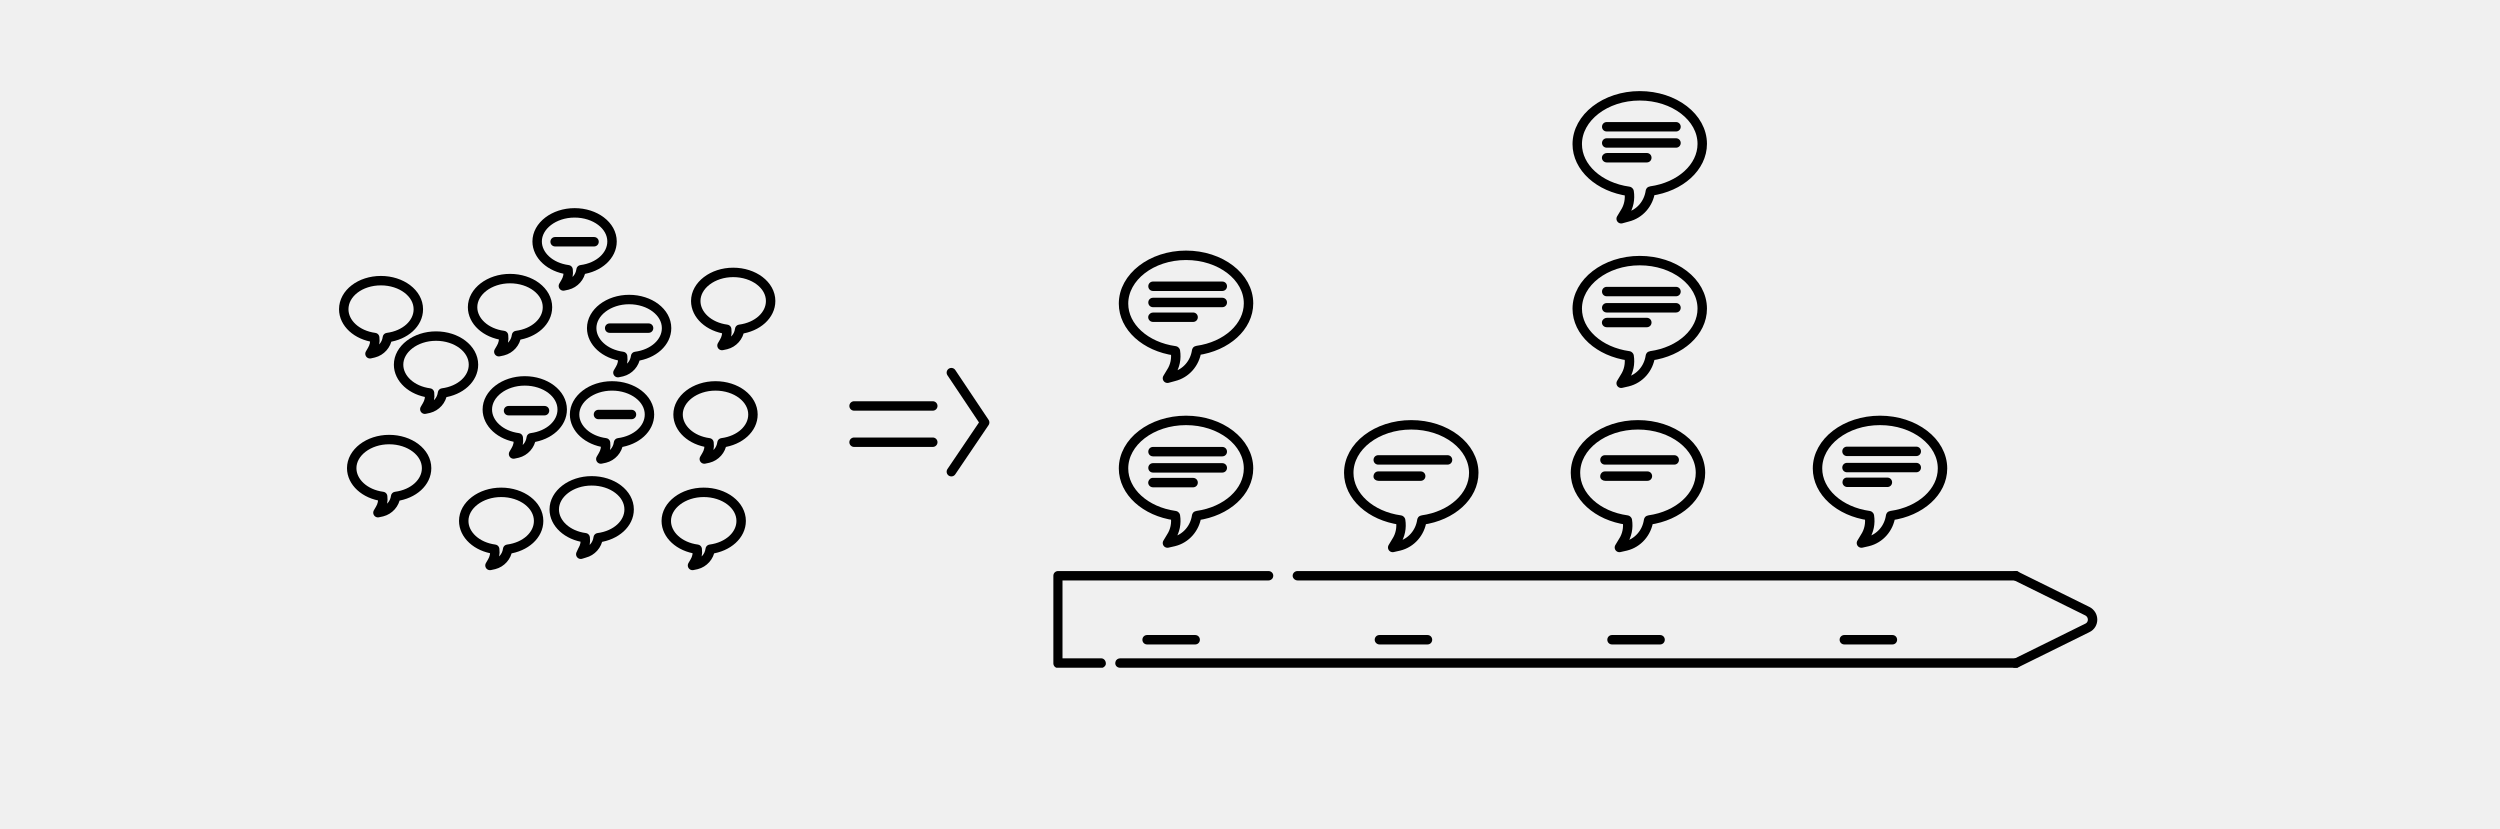
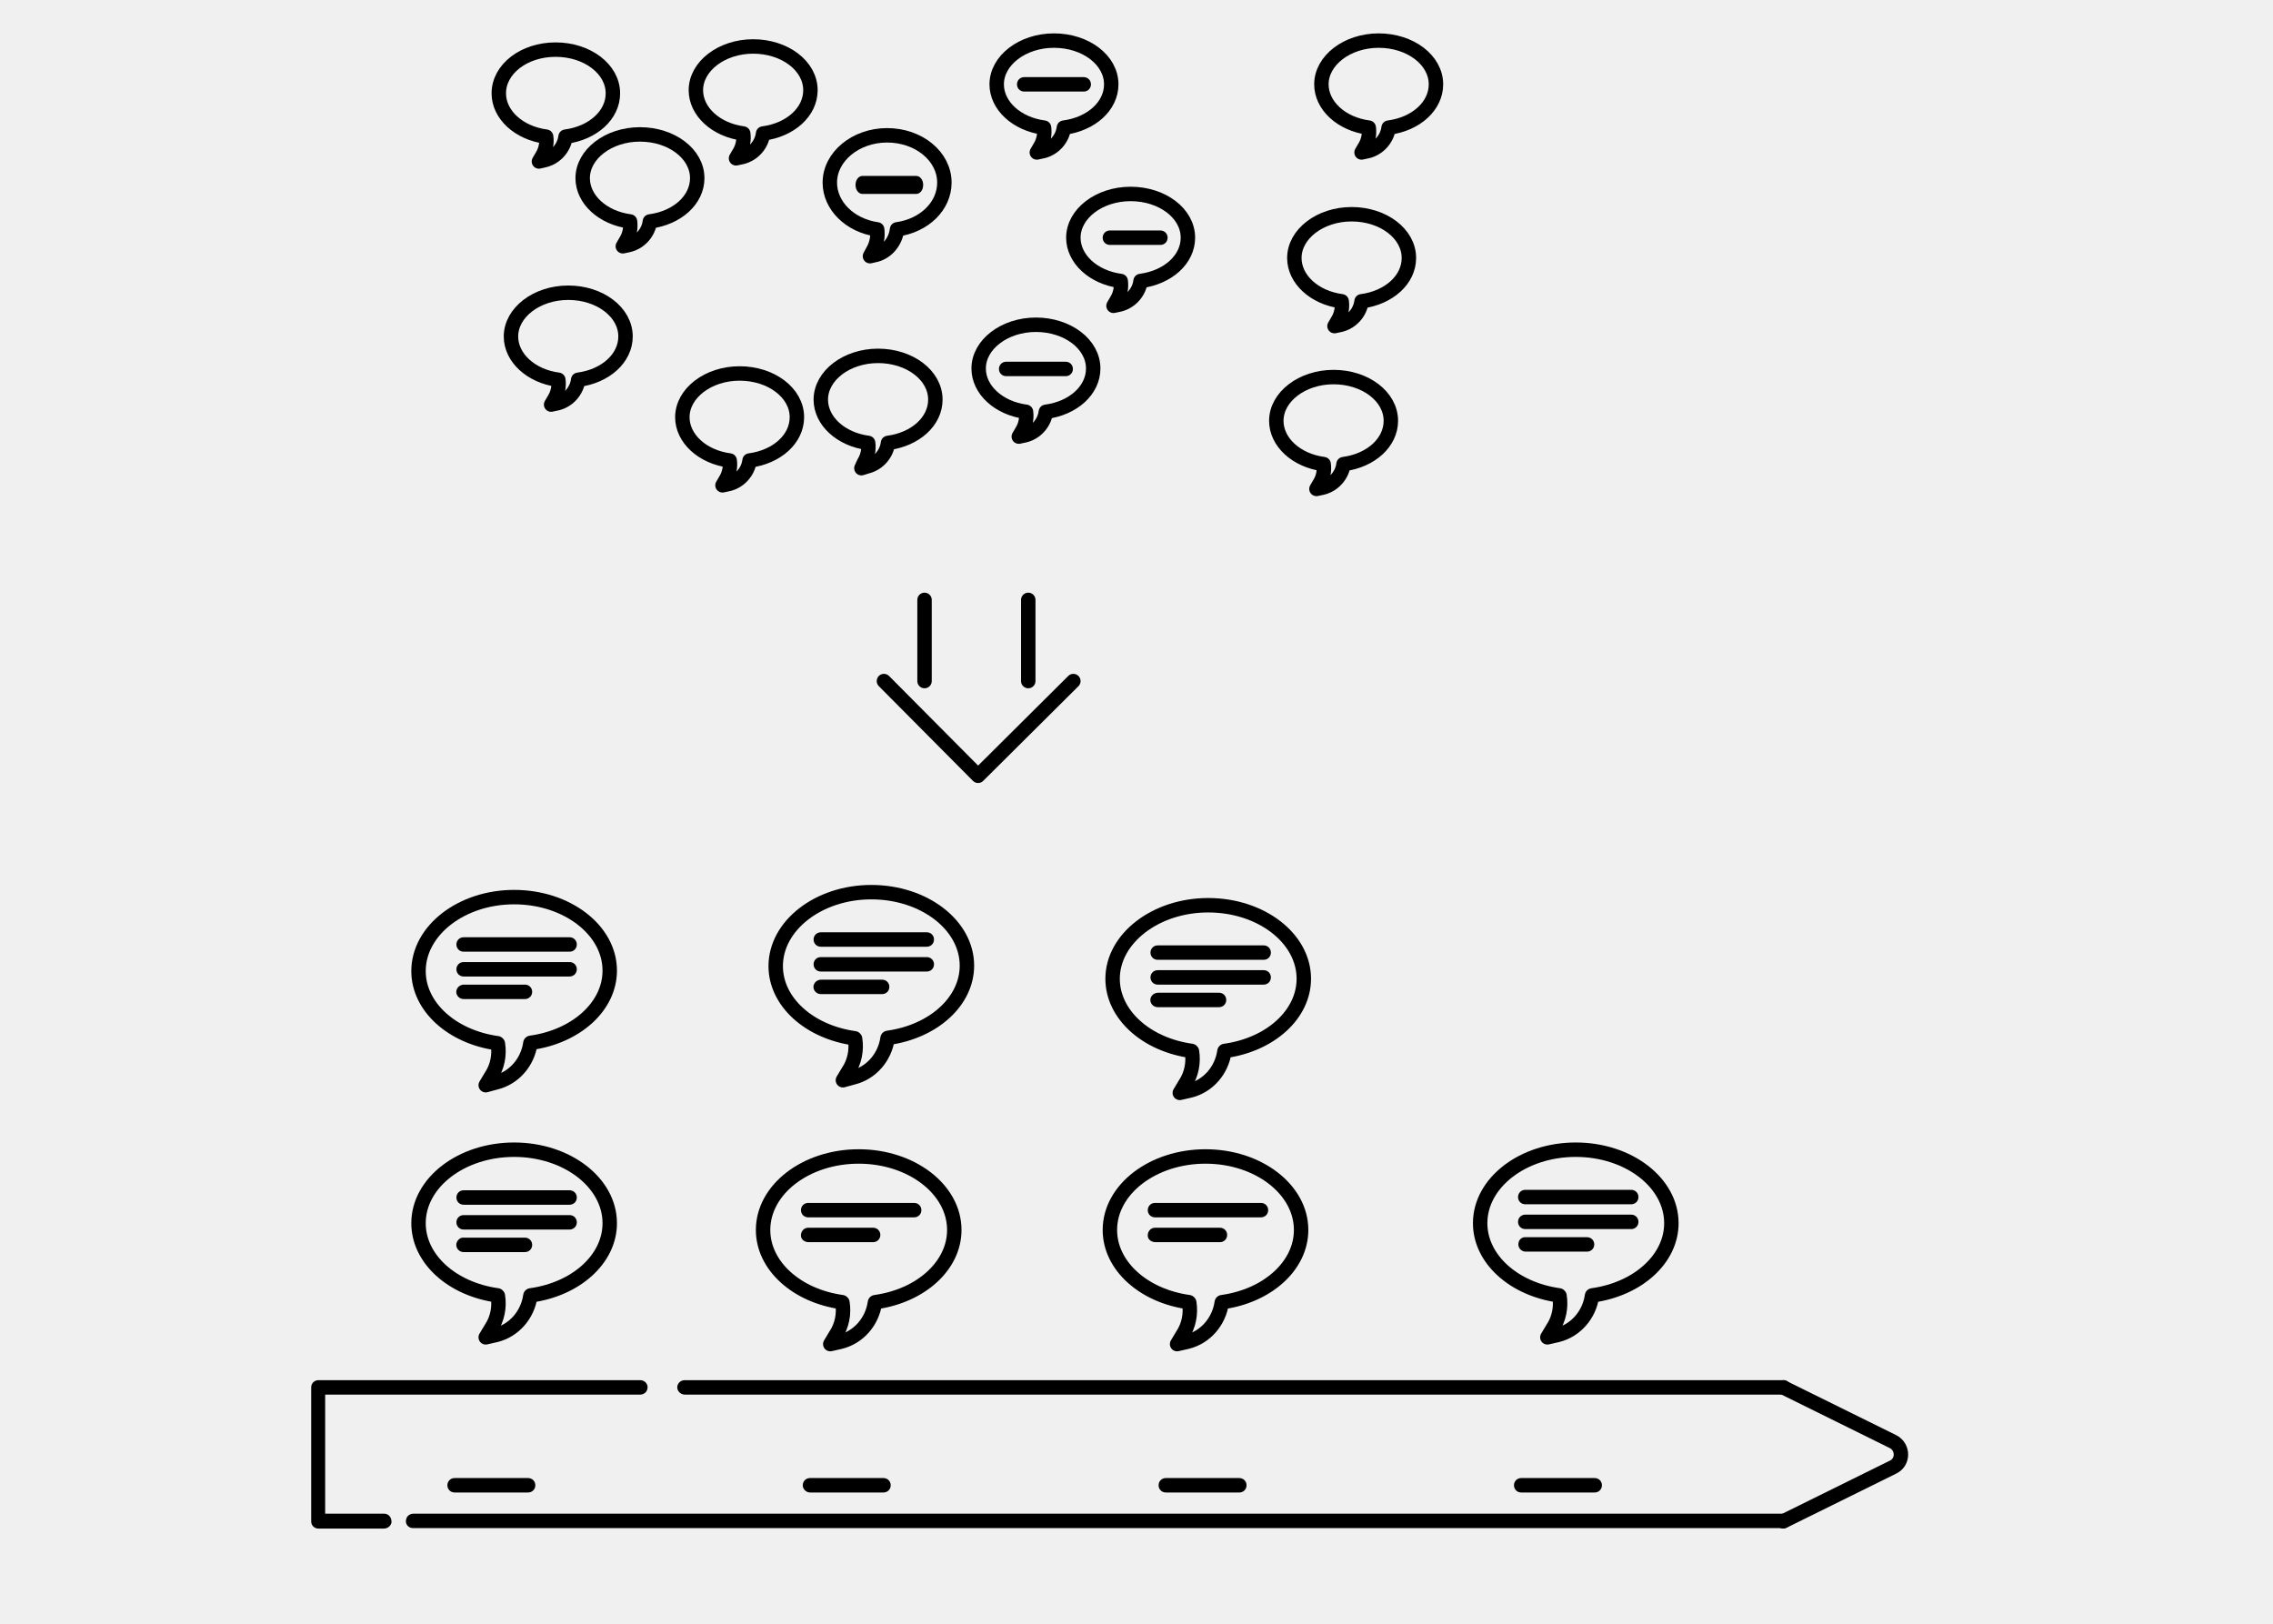
- <svg xmlns="http://www.w3.org/2000/svg" width="848" height="281" viewBox="0 0 848 281" fill="none">
-   <g clip-path="url(#clip0)">
-     <path d="M236.3 191.5C238.7 190.9 240.6 188.8 240.9 186.3C247 185.5 251.4 181.5 251.4 176.7C251.4 171.3 245.7 167 238.7 167C231.7 167 226 171.4 226 176.7C226 181.4 230.4 185.5 236.5 186.3C236.7 187.8 236.4 189.3 235.6 190.6L234.9 191.8L236.3 191.5Z" stroke="black" stroke-width="3.2" stroke-miterlimit="10" stroke-linecap="round" stroke-linejoin="round" />
-     <path d="M129.6 173.6C132 173 133.9 170.9 134.2 168.4C140.3 167.6 144.7 163.6 144.7 158.8C144.7 153.4 139 149.1 132 149.1C125 149.1 119.3 153.5 119.3 158.8C119.3 163.5 123.7 167.6 129.8 168.4C130 169.9 129.7 171.4 128.9 172.7L128.2 173.9L129.6 173.6Z" stroke="black" stroke-width="3.2" stroke-miterlimit="10" stroke-linecap="round" stroke-linejoin="round" />
-     <path d="M192.5 96.7C194.9 96.1 196.8 94 197.1 91.5C203.2 90.7 207.6 86.7 207.6 81.9C207.6 76.5 201.9 72.2 194.9 72.2C187.9 72.2 182.2 76.6 182.2 81.9C182.2 86.6 186.6 90.7 192.7 91.5C192.9 93 192.6 94.5 191.8 95.8L191.1 97L192.5 96.7Z" stroke="black" stroke-width="3.2" stroke-miterlimit="10" stroke-linecap="round" stroke-linejoin="round" />
-     <path d="M551.5 185.2C555.6 184.2 558.6 180.7 559.2 176.5C559.2 176.5 559.2 176.4 559.3 176.4C569.4 175 576.8 168.3 576.8 160.4C576.8 151.4 567.3 144.1 555.6 144.1C543.9 144.1 534.4 151.4 534.4 160.4C534.4 168.3 541.8 175 551.9 176.4C551.9 176.4 551.9 176.4 552 176.5C552.4 179 551.9 181.6 550.5 183.7L549.3 185.7L551.5 185.2Z" stroke="black" stroke-width="3.2" stroke-miterlimit="10" stroke-linecap="round" stroke-linejoin="round" />
-     <path d="M544.4 154.4C543.5 154.4 542.8 155.1 542.8 156C542.8 156.9 543.5 157.6 544.4 157.6H567.9C568.8 157.6 569.5 156.9 569.5 156C569.5 155.1 568.8 154.4 567.9 154.4H544.4Z" fill="black" />
-     <path d="M544.4 159.9C543.4 159.9 542.7 160.8 542.8 161.8C542.9 162.6 543.7 163.1 544.5 163.1H558.8C559.7 163.1 560.4 162.4 560.4 161.5C560.4 160.6 559.7 159.9 558.8 159.9H544.4V159.9Z" fill="black" />
-     <path d="M211 126.1C213.4 125.5 215.3 123.4 215.6 120.9C221.7 120.1 226.1 116.1 226.1 111.3C226.1 105.9 220.4 101.6 213.4 101.6C206.4 101.6 200.7 106 200.7 111.3C200.7 116 205.1 120.1 211.2 120.9C211.4 122.4 211.1 123.9 210.3 125.2L209.6 126.4L211 126.1Z" stroke="black" stroke-width="3.2" stroke-miterlimit="10" stroke-linecap="round" stroke-linejoin="round" />
-     <path d="M240.3 155.4C242.7 154.8 244.6 152.7 244.9 150.2C251 149.4 255.4 145.4 255.4 140.6C255.4 135.2 249.7 130.9 242.7 130.9C235.7 130.9 230 135.3 230 140.6C230 145.3 234.4 149.4 240.5 150.2C240.7 151.7 240.4 153.2 239.6 154.5L238.9 155.7L240.3 155.4Z" stroke="black" stroke-width="3.2" stroke-miterlimit="10" stroke-linecap="round" stroke-linejoin="round" />
-     <path d="M246.3 116.9C248.7 116.3 250.6 114.2 250.9 111.7C257 110.9 261.4 106.9 261.4 102.1C261.4 96.7 255.7 92.4 248.7 92.4C241.7 92.4 236 96.8 236 102.1C236 106.8 240.4 110.9 246.5 111.7C246.7 113.2 246.4 114.7 245.6 116L244.9 117.2L246.3 116.9Z" stroke="black" stroke-width="3.2" stroke-miterlimit="10" stroke-linecap="round" stroke-linejoin="round" />
-     <path d="M198.3 187.6C200.7 187 202.6 184.9 202.9 182.4C209 181.6 213.4 177.6 213.4 172.8C213.4 167.4 207.7 163.1 200.7 163.1C193.7 163.1 188 167.5 188 172.8C188 177.5 192.4 181.6 198.5 182.4C198.7 183.9 198.4 185.4 197.6 186.7L197 188L198.3 187.6Z" stroke="black" stroke-width="3.2" stroke-miterlimit="10" stroke-linecap="round" stroke-linejoin="round" />
-     <path d="M205.2 155.4C207.6 154.8 209.5 152.7 209.8 150.2C215.9 149.4 220.3 145.4 220.3 140.6C220.3 135.2 214.6 130.9 207.6 130.9C200.6 130.9 194.9 135.3 194.9 140.6C194.9 145.3 199.3 149.4 205.4 150.2C205.6 151.7 205.3 153.2 204.5 154.5L203.8 155.7L205.2 155.4Z" stroke="black" stroke-width="3.2" stroke-miterlimit="10" stroke-linecap="round" stroke-linejoin="round" />
-     <path d="M175.6 153.7C178 153.1 179.9 151 180.2 148.5C186.3 147.7 190.7 143.7 190.7 138.9C190.7 133.5 185 129.2 178 129.2C171 129.2 165.3 133.6 165.3 138.9C165.3 143.6 169.7 147.7 175.8 148.5C176 150 175.7 151.5 174.9 152.8L174.2 154L175.6 153.7Z" stroke="black" stroke-width="3.2" stroke-miterlimit="10" stroke-linecap="round" stroke-linejoin="round" />
-     <path d="M126.8 119.7C129.2 119.1 131.1 117 131.4 114.5C137.5 113.7 141.9 109.7 141.9 104.9C141.9 99.5 136.2 95.2 129.2 95.2C122.2 95.2 116.6 99.5 116.6 104.9C116.6 109.6 121 113.7 127.1 114.5C127.3 116 127 117.5 126.2 118.8L125.5 120L126.8 119.7Z" stroke="black" stroke-width="3.2" stroke-miterlimit="10" stroke-linecap="round" stroke-linejoin="round" />
-     <path d="M170.6 119C173 118.4 174.9 116.3 175.2 113.8C181.3 113 185.7 109 185.7 104.2C185.7 98.8 180 94.5 173 94.5C166 94.5 160.3 98.9 160.3 104.2C160.3 108.9 164.7 113 170.8 113.8C171 115.3 170.7 116.8 169.9 118.1L169.2 119.3L170.6 119Z" stroke="black" stroke-width="3.2" stroke-miterlimit="10" stroke-linecap="round" stroke-linejoin="round" />
-     <path d="M145.5 138.5C147.9 137.9 149.8 135.8 150.1 133.3C156.2 132.5 160.6 128.5 160.6 123.7C160.6 118.3 154.9 114 147.9 114C140.9 114 135.2 118.4 135.2 123.7C135.2 128.4 139.6 132.5 145.7 133.3C145.9 134.8 145.6 136.3 144.8 137.6L144.1 138.8L145.5 138.5Z" stroke="black" stroke-width="3.2" stroke-miterlimit="10" stroke-linecap="round" stroke-linejoin="round" />
-     <path d="M167.6 191.5C170 190.9 171.9 188.8 172.2 186.3C178.3 185.5 182.7 181.5 182.7 176.7C182.7 171.3 177 167 170 167C163 167 157.3 171.4 157.3 176.7C157.3 181.4 161.7 185.5 167.8 186.3C168 187.8 167.7 189.3 166.9 190.6L166.2 191.8L167.6 191.5Z" stroke="black" stroke-width="3.2" stroke-miterlimit="10" stroke-linecap="round" stroke-linejoin="round" />
-     <path d="M552.1 73.6C556.2 72.6 559.2 69.1 559.8 64.9C559.8 64.9 559.8 64.8 559.9 64.8C570 63.4 577.4 56.7 577.4 48.8C577.4 39.8 567.9 32.5 556.2 32.5C544.5 32.5 535 39.9 535 48.9C535 56.8 542.4 63.5 552.5 64.9C552.5 64.9 552.5 64.9 552.6 65C553 67.5 552.5 70.1 551.1 72.2L549.9 74.2L552.1 73.6Z" stroke="black" stroke-width="3.2" stroke-miterlimit="10" stroke-linecap="round" stroke-linejoin="round" />
-     <path d="M545 41.4C544.1 41.4 543.4 42.1 543.4 43C543.4 43.9 544.1 44.6 545 44.6H568.5C569.4 44.6 570.1 43.9 570.1 43C570.1 42.1 569.4 41.4 568.5 41.4H545Z" fill="black" />
-     <path d="M543.4 53.2C543.2 54.2 544 55.1 545 55.1H558.6C559.5 55.1 560.2 54.4 560.2 53.5C560.2 52.6 559.5 51.9 558.6 51.9H545.1C544.3 51.9 543.6 52.4 543.4 53.2Z" fill="black" />
-     <path d="M545 46.9C544.1 46.9 543.4 47.6 543.4 48.5C543.4 49.4 544.1 50.1 545 50.1H568.5C569.4 50.1 570.1 49.4 570.1 48.5C570.1 47.6 569.4 46.9 568.5 46.9H545Z" fill="black" />
-     <path d="M373.5 223.3H366.5H360.4V196.9H430.2C430.9 196.9 431.6 196.5 431.8 195.8C432.2 194.7 431.3 193.7 430.3 193.7H358.9C358 193.7 357.3 194.4 357.3 195.3V225C357.3 225.9 358 226.6 358.9 226.6H362.9H367.2H373.4C374.2 226.6 374.9 226.1 375.1 225.3C375.2 224.2 374.5 223.3 373.5 223.3Z" fill="black" />
-     <path d="M389.1 218.6H405.4C406.3 218.6 407 217.9 407 217C407 216.1 406.3 215.4 405.4 215.4H389.1C388.2 215.4 387.5 216.1 387.5 217C387.5 217.9 388.2 218.6 389.1 218.6Z" fill="black" />
-     <path d="M467.9 218.6H484.2C485.1 218.6 485.8 217.9 485.8 217C485.8 216.1 485.1 215.4 484.2 215.4H467.9C467 215.4 466.3 216.1 466.3 217C466.3 217.9 467.1 218.6 467.9 218.6Z" fill="black" />
-     <path d="M546.8 218.6H563.1C564 218.6 564.7 217.9 564.7 217C564.7 216.1 564 215.4 563.1 215.4H546.8C545.9 215.4 545.2 216.1 545.2 217C545.2 217.9 545.9 218.6 546.8 218.6Z" fill="black" />
-     <path d="M625.6 218.6H641.9C642.8 218.6 643.5 217.9 643.5 217C643.5 216.1 642.8 215.4 641.9 215.4H625.6C624.7 215.4 624 216.1 624 217C624 217.9 624.7 218.6 625.6 218.6Z" fill="black" />
-     <path d="M685.3 195.3C685.3 196.2 684.6 196.9 683.7 196.9H440.2C439.4 196.9 438.7 196.4 438.5 195.6C438.3 194.6 439.1 193.7 440.1 193.7H683.7C684.6 193.6 685.3 194.4 685.3 195.3Z" fill="black" />
-     <path d="M387.8 223.3H683.8C684.7 223.3 685.4 224 685.4 224.9C685.4 225.8 684.7 226.5 683.8 226.5H379.9C378.8 226.5 378 225.5 378.4 224.4C378.6 223.7 379.3 223.3 380 223.3H387.8Z" fill="black" />
-     <path d="M683.7 195.3L708 207.3C710.4 208.5 710.4 211.9 708 213L683.7 225" stroke="black" stroke-width="3.2" stroke-miterlimit="10" stroke-linecap="round" stroke-linejoin="round" />
-     <path d="M188.3 80.4C187.4 80.4 186.7 81.1 186.7 82C186.7 82.9 187.4 83.6 188.3 83.6H201.5C202.4 83.6 203.1 82.9 203.1 82C203.1 81.1 202.4 80.4 201.5 80.4H188.3Z" fill="black" />
-     <path d="M206.8 109.7C205.9 109.7 205.2 110.4 205.2 111.3C205.2 112.2 205.9 112.9 206.8 112.9H220C220.9 112.9 221.6 112.2 221.6 111.3C221.6 110.4 220.9 109.7 220 109.7H206.8Z" fill="black" />
-     <path d="M203 139C202.1 139 201.4 139.7 201.4 140.6C201.4 141.5 202.1 142.2 203 142.2H214.2C215.1 142.2 215.8 141.5 215.8 140.6C215.8 139.7 215.1 139 214.2 139H203Z" fill="black" />
-     <path d="M172.5 137.7C171.6 137.7 170.9 138.4 170.9 139.3C170.9 140.2 171.6 140.9 172.5 140.9H184.7C185.6 140.9 186.3 140.2 186.3 139.3C186.3 138.4 185.6 137.7 184.7 137.7H172.5Z" fill="black" />
-     <path d="M289.7 137.7H316.4" stroke="black" stroke-width="3.2" stroke-miterlimit="10" stroke-linecap="round" stroke-linejoin="round" />
-     <path d="M289.7 150H316.4" stroke="black" stroke-width="3.2" stroke-miterlimit="10" stroke-linecap="round" stroke-linejoin="round" />
-     <path d="M322.7 126.4L334 143.3L322.7 160" stroke="black" stroke-width="3.2" stroke-miterlimit="10" stroke-linecap="round" stroke-linejoin="round" />
-     <path d="M552.1 129.5C556.2 128.5 559.2 125 559.8 120.8C559.8 120.8 559.8 120.7 559.9 120.7C570 119.3 577.4 112.6 577.4 104.7C577.4 95.7 567.9 88.4 556.2 88.4C544.5 88.4 535 95.8 535 104.7C535 112.6 542.4 119.3 552.5 120.7C552.5 120.7 552.5 120.7 552.6 120.8C553 123.3 552.5 125.9 551.1 128L549.9 130L552.1 129.5Z" stroke="black" stroke-width="3.2" stroke-miterlimit="10" stroke-linecap="round" stroke-linejoin="round" />
-     <path d="M545 97.3C544.1 97.3 543.4 98 543.4 98.9C543.4 99.8 544.1 100.5 545 100.5H568.5C569.4 100.5 570.1 99.8 570.1 98.9C570.1 98 569.4 97.3 568.5 97.3H545Z" fill="black" />
-     <path d="M543.4 109.1C543.2 110.1 544 111 545 111H558.6C559.5 111 560.2 110.3 560.2 109.4C560.2 108.5 559.5 107.8 558.6 107.8H545.1C544.3 107.8 543.6 108.3 543.4 109.1Z" fill="black" />
-     <path d="M545 102.8C544.1 102.8 543.4 103.5 543.4 104.4C543.4 105.3 544.1 106 545 106H568.5C569.4 106 570.1 105.3 570.1 104.4C570.1 103.5 569.4 102.8 568.5 102.8H545Z" fill="black" />
-     <path d="M633.6 183.7C637.7 182.7 640.7 179.2 641.3 175C641.3 175 641.3 174.9 641.4 174.9C651.5 173.5 658.9 166.8 658.9 158.9C658.9 149.9 649.4 142.6 637.7 142.6C626 142.6 616.5 149.9 616.5 158.9C616.5 166.8 623.9 173.5 634 174.9C634 174.9 634 174.9 634.1 175C634.5 177.5 634 180.1 632.6 182.2L631.4 184.2L633.6 183.7Z" stroke="black" stroke-width="3.2" stroke-miterlimit="10" stroke-linecap="round" stroke-linejoin="round" />
-     <path d="M626.5 151.5C625.6 151.5 624.9 152.2 624.9 153.1C624.9 154 625.6 154.7 626.5 154.7H650C650.9 154.7 651.6 154 651.6 153.1C651.6 152.2 650.9 151.5 650 151.5H626.5Z" fill="black" />
-     <path d="M625 163.3C624.8 164.3 625.6 165.2 626.6 165.2H640.2C641.1 165.2 641.8 164.5 641.8 163.6C641.8 162.7 641.1 162 640.2 162H626.7C625.8 161.9 625.1 162.5 625 163.3Z" fill="black" />
-     <path d="M626.5 157C625.6 157 624.9 157.7 624.9 158.6C624.9 159.5 625.6 160.2 626.5 160.2H650C650.9 160.2 651.6 159.5 651.6 158.6C651.6 157.7 650.9 157 650 157H626.5Z" fill="black" />
-     <path d="M474.6 185.2C478.7 184.2 481.7 180.7 482.3 176.5C482.3 176.5 482.3 176.4 482.4 176.4C492.5 175 499.9 168.3 499.9 160.4C499.9 151.4 490.4 144.1 478.7 144.1C467 144.1 457.5 151.4 457.5 160.4C457.5 168.3 464.9 175 475 176.4C475 176.4 475 176.4 475.1 176.5C475.5 179 475 181.6 473.6 183.7L472.4 185.7L474.6 185.2Z" stroke="black" stroke-width="3.2" stroke-miterlimit="10" stroke-linecap="round" stroke-linejoin="round" />
-     <path d="M467.5 154.4C466.6 154.4 465.9 155.1 465.9 156C465.9 156.9 466.6 157.6 467.5 157.6H491C491.9 157.6 492.6 156.9 492.6 156C492.6 155.1 491.9 154.4 491 154.4H467.5Z" fill="black" />
-     <path d="M467.5 159.9C466.5 159.9 465.8 160.8 465.9 161.8C466 162.6 466.8 163.1 467.6 163.1H481.9C482.8 163.1 483.5 162.4 483.5 161.5C483.5 160.6 482.8 159.9 481.9 159.9H467.5V159.9Z" fill="black" />
-     <path d="M398.2 127.7C402.3 126.7 405.3 123.2 405.9 119C405.9 119 405.9 118.9 406 118.9C416.1 117.5 423.5 110.8 423.5 102.9C423.5 93.9 414 86.6 402.3 86.6C390.6 86.6 381.1 94 381.1 103C381.1 110.9 388.5 117.6 398.6 119C398.6 119 398.6 119 398.7 119.1C399.1 121.6 398.6 124.2 397.2 126.3L396 128.3L398.2 127.7Z" stroke="black" stroke-width="3.2" stroke-miterlimit="10" stroke-linecap="round" stroke-linejoin="round" />
-     <path d="M391.1 95.5C390.2 95.5 389.5 96.2 389.5 97.1C389.5 98 390.2 98.7 391.1 98.7H414.6C415.5 98.7 416.2 98 416.2 97.1C416.2 96.2 415.5 95.5 414.6 95.5H391.1Z" fill="black" />
-     <path d="M389.5 107.3C389.3 108.3 390.1 109.2 391.1 109.2H404.7C405.6 109.2 406.3 108.5 406.3 107.6C406.3 106.7 405.6 106 404.7 106H391.2C390.4 106 389.7 106.5 389.5 107.3Z" fill="black" />
-     <path d="M391.1 101C390.2 101 389.5 101.7 389.5 102.6C389.5 103.5 390.2 104.2 391.1 104.2H414.6C415.5 104.2 416.2 103.5 416.2 102.6C416.2 101.7 415.5 101 414.6 101H391.1Z" fill="black" />
-     <path d="M398.2 183.7C402.3 182.7 405.3 179.2 405.9 175C405.9 175 405.9 174.9 406 174.9C416.1 173.5 423.5 166.8 423.5 158.9C423.5 149.9 414 142.6 402.3 142.6C390.6 142.6 381.1 149.9 381.1 158.9C381.1 166.8 388.5 173.5 398.6 174.9C398.6 174.9 398.6 174.9 398.7 175C399.1 177.5 398.6 180.1 397.2 182.2L396 184.2L398.2 183.7Z" stroke="black" stroke-width="3.2" stroke-miterlimit="10" stroke-linecap="round" stroke-linejoin="round" />
-     <path d="M391.1 151.6C390.2 151.6 389.5 152.3 389.5 153.2C389.5 154.1 390.2 154.8 391.1 154.8H414.6C415.5 154.8 416.2 154.1 416.2 153.2C416.2 152.3 415.5 151.6 414.6 151.6H391.1Z" fill="black" />
-     <path d="M389.5 163.4C389.3 164.4 390.1 165.3 391.1 165.3H404.7C405.6 165.3 406.3 164.6 406.3 163.7C406.3 162.8 405.6 162.1 404.7 162.1H391.2C390.4 162 389.7 162.6 389.5 163.4Z" fill="black" />
-     <path d="M391.1 157.1C390.2 157.1 389.5 157.8 389.5 158.7C389.5 159.6 390.2 160.3 391.1 160.3H414.6C415.5 160.3 416.2 159.6 416.2 158.7C416.2 157.8 415.5 157.1 414.6 157.1H391.1Z" fill="black" />
-   </g>
-   <defs>
-     <clipPath id="clip0">
-       <rect x="115" y="31" width="596.4" height="195.5" fill="white" />
-     </clipPath>
-   </defs>
+ <svg xmlns="http://www.w3.org/2000/svg" width="504" height="360" viewBox="0 0 504 360" fill="none">
+   <path d="M293.3 108.1C295.7 107.5 297.6 105.4 297.9 102.9C304 102.1 308.4 98.1 308.4 93.3C308.4 87.9 302.7 83.6 295.7 83.6C288.7 83.6 283 88 283 93.3C283 98 287.4 102.1 293.5 102.9C293.7 104.4 293.4 105.9 292.6 107.2L291.9 108.4L293.3 108.1Z" stroke="black" stroke-width="3.2" stroke-miterlimit="10" stroke-linecap="round" stroke-linejoin="round" />
+   <path d="M123.6 89.4C126 88.8 127.9 86.7 128.2 84.2C134.3 83.4 138.7 79.4 138.7 74.6C138.7 69.2 133 64.9 126 64.9C119 64.9 113.3 69.3 113.3 74.6C113.3 79.3 117.7 83.4 123.8 84.2C124 85.7 123.7 87.2 122.9 88.5L122.2 89.7L123.6 89.4Z" stroke="black" stroke-width="3.2" stroke-miterlimit="10" stroke-linecap="round" stroke-linejoin="round" />
+   <path d="M227.3 96.5C229.7 95.9 231.6 93.8 231.9 91.3C238 90.5 242.4 86.5 242.4 81.7C242.4 76.3 236.7 72 229.7 72C222.7 72 217 76.4 217 81.7C217 86.4 221.4 90.5 227.5 91.3C227.7 92.8 227.4 94.3 226.6 95.6L225.9 96.8L227.3 96.5Z" stroke="black" stroke-width="3.2" stroke-miterlimit="10" stroke-linecap="round" stroke-linejoin="round" />
+   <path d="M263.2 297.5C267.3 296.5 270.3 293 270.9 288.8C270.9 288.8 270.9 288.7 271 288.7C281.1 287.3 288.5 280.6 288.5 272.7C288.5 263.7 279 256.4 267.3 256.4C255.6 256.4 246.1 263.7 246.1 272.7C246.1 280.6 253.5 287.3 263.6 288.7C263.6 288.7 263.6 288.7 263.7 288.8C264.1 291.3 263.6 293.9 262.2 296L261 298L263.2 297.5Z" stroke="black" stroke-width="3.2" stroke-miterlimit="10" stroke-linecap="round" stroke-linejoin="round" />
+   <path d="M256.1 266.7C255.2 266.7 254.5 267.4 254.5 268.3C254.5 269.2 255.2 269.9 256.1 269.9H279.6C280.5 269.9 281.2 269.2 281.2 268.3C281.2 267.4 280.5 266.7 279.6 266.7H256.1Z" fill="black" />
+   <path d="M256.1 272.2C255.1 272.2 254.4 273.1 254.5 274.1C254.6 274.9 255.4 275.4 256.2 275.4H270.5C271.4 275.4 272.1 274.7 272.1 273.8C272.1 272.9 271.4 272.2 270.5 272.2H256.1V272.2Z" fill="black" />
+   <path d="M231.3 33.5C233.7 32.9 235.6 30.8 235.9 28.3C242 27.5 246.4 23.5 246.4 18.7C246.4 13.3 240.7 9 233.7 9C226.7 9 221 13.4 221 18.7C221 23.4 225.4 27.5 231.5 28.3C231.7 29.8 231.4 31.3 230.6 32.6L229.9 33.8L231.3 33.5Z" stroke="black" stroke-width="3.2" stroke-miterlimit="10" stroke-linecap="round" stroke-linejoin="round" />
+   <path d="M297.3 72C299.7 71.4 301.6 69.3 301.9 66.8C308 66 312.4 62 312.4 57.2C312.4 51.8 306.7 47.5 299.7 47.5C292.7 47.5 287 51.9 287 57.2C287 61.9 291.4 66 297.5 66.8C297.7 68.3 297.4 69.8 296.6 71.1L295.9 72.3L297.3 72Z" stroke="black" stroke-width="3.2" stroke-miterlimit="10" stroke-linecap="round" stroke-linejoin="round" />
+   <path d="M303.3 33.5C305.7 32.9 307.6 30.8 307.9 28.3C314 27.5 318.4 23.5 318.4 18.7C318.4 13.3 312.7 9 305.7 9C298.7 9 293 13.4 293 18.7C293 23.4 297.4 27.5 303.5 28.3C303.7 29.8 303.4 31.3 302.6 32.6L301.9 33.8L303.3 33.5Z" stroke="black" stroke-width="3.2" stroke-miterlimit="10" stroke-linecap="round" stroke-linejoin="round" />
+   <path d="M192.3 103.4C194.7 102.8 196.6 100.7 196.9 98.2C203 97.4 207.4 93.4 207.4 88.6C207.4 83.2 201.7 78.9 194.7 78.9C187.7 78.9 182 83.3 182 88.6C182 93.3 186.4 97.4 192.5 98.2C192.7 99.7 192.4 101.2 191.6 102.5L191 103.8L192.3 103.4Z" stroke="black" stroke-width="3.2" stroke-miterlimit="10" stroke-linecap="round" stroke-linejoin="round" />
+   <path d="M248.3 67.5C250.7 66.9 252.6 64.8 252.9 62.3C259 61.5 263.4 57.5 263.4 52.7C263.4 47.3 257.7 43 250.7 43C243.7 43 238 47.4 238 52.7C238 57.4 242.4 61.5 248.5 62.3C248.7 63.8 248.4 65.3 247.6 66.6L246.9 67.8L248.3 67.5Z" stroke="black" stroke-width="3.2" stroke-miterlimit="10" stroke-linecap="round" stroke-linejoin="round" />
+   <path d="M194.3 56.476C196.7 55.827 198.6 53.558 198.9 50.856C205 49.992 209.4 45.669 209.4 40.482C209.4 34.647 203.7 30 196.7 30C189.7 30 184 34.755 184 40.482C184 45.561 188.4 49.992 194.5 50.856C194.7 52.477 194.4 54.098 193.6 55.503L192.9 56.8L194.3 56.476Z" stroke="black" stroke-width="3.2" stroke-miterlimit="10" stroke-linecap="round" stroke-linejoin="round" />
+   <path d="M120.8 35.5C123.2 34.9 125.1 32.8 125.4 30.3C131.5 29.5 135.9 25.5 135.9 20.7C135.9 15.3 130.2 11 123.2 11C116.2 11 110.6 15.3 110.6 20.7C110.6 25.4 115 29.5 121.1 30.3C121.3 31.8 121 33.3 120.2 34.6L119.5 35.8L120.8 35.5Z" stroke="black" stroke-width="3.2" stroke-miterlimit="10" stroke-linecap="round" stroke-linejoin="round" />
+   <path d="M164.6 34.8C167 34.2 168.9 32.1 169.2 29.6C175.3 28.8 179.7 24.8 179.7 20C179.7 14.6 174 10.3 167 10.3C160 10.3 154.3 14.7 154.3 20C154.3 24.7 158.7 28.8 164.8 29.6C165 31.1 164.7 32.6 163.9 33.9L163.2 35.1L164.6 34.8Z" stroke="black" stroke-width="3.2" stroke-miterlimit="10" stroke-linecap="round" stroke-linejoin="round" />
+   <path d="M139.5 54.3C141.9 53.7 143.8 51.6 144.1 49.1C150.2 48.3 154.6 44.3 154.6 39.5C154.6 34.1 148.9 29.8 141.9 29.8C134.9 29.8 129.2 34.2 129.2 39.5C129.2 44.2 133.6 48.3 139.7 49.1C139.9 50.6 139.6 52.1 138.8 53.4L138.1 54.6L139.5 54.3Z" stroke="black" stroke-width="3.2" stroke-miterlimit="10" stroke-linecap="round" stroke-linejoin="round" />
+   <path d="M161.6 107.3C164 106.7 165.9 104.6 166.2 102.1C172.3 101.3 176.7 97.3 176.7 92.5C176.7 87.1 171 82.8 164 82.8C157 82.8 151.3 87.2 151.3 92.5C151.3 97.2 155.7 101.3 161.8 102.1C162 103.6 161.7 105.1 160.9 106.4L160.2 107.6L161.6 107.3Z" stroke="black" stroke-width="3.2" stroke-miterlimit="10" stroke-linecap="round" stroke-linejoin="round" />
+   <path d="M189.1 238.9C193.2 237.9 196.2 234.4 196.8 230.2C196.8 230.2 196.8 230.1 196.9 230.1C207 228.7 214.4 222 214.4 214.1C214.4 205.1 204.9 197.8 193.2 197.8C181.5 197.8 172 205.2 172 214.2C172 222.1 179.4 228.8 189.5 230.2C189.5 230.2 189.5 230.2 189.6 230.3C190 232.8 189.5 235.4 188.1 237.5L186.9 239.5L189.1 238.9Z" stroke="black" stroke-width="3.2" stroke-miterlimit="10" stroke-linecap="round" stroke-linejoin="round" />
+   <path d="M182 206.7C181.1 206.7 180.4 207.4 180.4 208.3C180.4 209.2 181.1 209.9 182 209.9H205.5C206.4 209.9 207.1 209.2 207.1 208.3C207.1 207.4 206.4 206.7 205.5 206.7H182Z" fill="black" />
+   <path d="M180.4 218.5C180.2 219.5 181 220.4 182 220.4H195.6C196.5 220.4 197.2 219.7 197.2 218.8C197.2 217.9 196.5 217.2 195.6 217.2H182.1C181.3 217.2 180.6 217.7 180.4 218.5Z" fill="black" />
+   <path d="M182 212.2C181.1 212.2 180.4 212.9 180.4 213.8C180.4 214.7 181.1 215.4 182 215.4H205.5C206.4 215.4 207.1 214.7 207.1 213.8C207.1 212.9 206.4 212.2 205.5 212.2H182Z" fill="black" />
+   <path d="M85.2 335.6H78.2H72.1V309.2H141.9C142.6 309.2 143.3 308.8 143.5 308.1C143.9 307 143 306 142 306H70.6C69.7 306 69 306.7 69 307.6V337.3C69 338.2 69.7 338.9 70.6 338.9H74.6H78.9H85.1C85.9 338.9 86.6 338.4 86.8 337.6C86.9 336.5 86.2 335.6 85.2 335.6Z" fill="black" />
+   <path d="M100.8 330.9H117.1C118 330.9 118.7 330.2 118.7 329.3C118.7 328.4 118 327.7 117.1 327.7H100.8C99.9 327.7 99.2 328.4 99.2 329.3C99.2 330.2 99.9 330.9 100.8 330.9Z" fill="black" />
+   <path d="M179.6 330.9H195.9C196.8 330.9 197.5 330.2 197.5 329.3C197.5 328.4 196.8 327.7 195.9 327.7H179.6C178.7 327.7 178 328.4 178 329.3C178 330.2 178.8 330.9 179.6 330.9Z" fill="black" />
+   <path d="M258.5 330.9H274.8C275.7 330.9 276.4 330.2 276.4 329.3C276.4 328.4 275.7 327.7 274.8 327.7H258.5C257.6 327.7 256.9 328.4 256.9 329.3C256.9 330.2 257.6 330.9 258.5 330.9Z" fill="black" />
+   <path d="M337.3 330.9H353.6C354.5 330.9 355.2 330.2 355.2 329.3C355.2 328.4 354.5 327.7 353.6 327.7H337.3C336.4 327.7 335.7 328.4 335.7 329.3C335.7 330.2 336.4 330.9 337.3 330.9Z" fill="black" />
+   <path d="M397 307.6C397 308.5 396.3 309.2 395.4 309.2H151.9C151.1 309.2 150.4 308.7 150.2 307.9C150 306.9 150.8 306 151.8 306H395.4C396.3 305.9 397 306.7 397 307.6Z" fill="black" />
+   <path d="M99.5 335.6H395.5C396.4 335.6 397.1 336.3 397.1 337.2C397.1 338.1 396.4 338.8 395.5 338.8H91.6C90.5 338.8 89.7 337.8 90.1 336.7C90.3 336 91 335.6 91.7 335.6H99.5Z" fill="black" />
+   <path d="M395.4 307.6L419.7 319.6C422.1 320.8 422.1 324.2 419.7 325.3L395.4 337.3" stroke="black" stroke-width="3.2" stroke-miterlimit="10" stroke-linecap="round" stroke-linejoin="round" />
+   <path d="M223.1 80.2C222.2 80.2 221.5 80.9 221.5 81.8C221.5 82.7 222.2 83.4 223.1 83.4H236.3C237.2 83.4 237.9 82.7 237.9 81.8C237.9 80.9 237.2 80.2 236.3 80.2H223.1Z" fill="black" />
+   <path d="M227.1 17.1C226.2 17.1 225.5 17.8 225.5 18.7C225.5 19.6 226.2 20.3 227.1 20.3H240.3C241.2 20.3 241.9 19.6 241.9 18.7C241.9 17.8 241.2 17.1 240.3 17.1H227.1Z" fill="black" />
+   <path d="M246.1 51.1C245.2 51.1 244.5 51.8 244.5 52.7C244.5 53.6 245.2 54.3 246.1 54.3H257.3C258.2 54.3 258.9 53.6 258.9 52.7C258.9 51.8 258.2 51.1 257.3 51.1H246.1Z" fill="black" />
+   <path d="M191.259 39C190.382 39 189.7 39.875 189.7 41C189.7 42.125 190.382 43 191.259 43H203.142C204.018 43 204.7 42.125 204.7 41C204.7 39.875 204.018 39 203.142 39H191.259Z" fill="black" />
+   <path d="M228 133L228 151" stroke="black" stroke-width="3.2" stroke-miterlimit="10" stroke-linecap="round" stroke-linejoin="round" />
+   <path d="M205 133L205 151" stroke="black" stroke-width="3.2" stroke-miterlimit="10" stroke-linecap="round" stroke-linejoin="round" />
+   <path d="M238 151L216.875 172L196 151" stroke="black" stroke-width="3.2" stroke-miterlimit="10" stroke-linecap="round" stroke-linejoin="round" />
+   <path d="M263.8 241.8C267.9 240.8 270.9 237.3 271.5 233.1C271.5 233.1 271.5 233 271.6 233C281.7 231.6 289.1 224.9 289.1 217C289.1 208 279.6 200.7 267.9 200.7C256.2 200.7 246.7 208.1 246.7 217C246.7 224.9 254.1 231.6 264.2 233C264.2 233 264.2 233 264.3 233.1C264.7 235.6 264.2 238.2 262.8 240.3L261.6 242.3L263.8 241.8Z" stroke="black" stroke-width="3.2" stroke-miterlimit="10" stroke-linecap="round" stroke-linejoin="round" />
+   <path d="M256.7 209.6C255.8 209.6 255.1 210.3 255.1 211.2C255.1 212.1 255.8 212.8 256.7 212.8H280.2C281.1 212.8 281.8 212.1 281.8 211.2C281.8 210.3 281.1 209.6 280.2 209.6H256.7Z" fill="black" />
+   <path d="M255.1 221.4C254.9 222.4 255.7 223.3 256.7 223.3H270.3C271.2 223.3 271.9 222.6 271.9 221.7C271.9 220.8 271.2 220.1 270.3 220.1H256.8C256 220.1 255.3 220.6 255.1 221.4Z" fill="black" />
+   <path d="M256.7 215.1C255.8 215.1 255.1 215.8 255.1 216.7C255.1 217.6 255.8 218.3 256.7 218.3H280.2C281.1 218.3 281.8 217.6 281.8 216.7C281.8 215.8 281.1 215.1 280.2 215.1H256.7Z" fill="black" />
+   <path d="M345.3 296C349.4 295 352.4 291.5 353 287.3C353 287.3 353 287.2 353.1 287.2C363.2 285.8 370.6 279.1 370.6 271.2C370.6 262.2 361.1 254.9 349.4 254.9C337.7 254.9 328.2 262.2 328.2 271.2C328.2 279.1 335.6 285.8 345.7 287.2C345.7 287.2 345.7 287.2 345.8 287.3C346.2 289.8 345.7 292.4 344.3 294.5L343.1 296.5L345.3 296Z" stroke="black" stroke-width="3.2" stroke-miterlimit="10" stroke-linecap="round" stroke-linejoin="round" />
+   <path d="M338.2 263.8C337.3 263.8 336.6 264.5 336.6 265.4C336.6 266.3 337.3 267 338.2 267H361.7C362.6 267 363.3 266.3 363.3 265.4C363.3 264.5 362.6 263.8 361.7 263.8H338.2Z" fill="black" />
+   <path d="M336.7 275.6C336.5 276.6 337.3 277.5 338.3 277.5H351.9C352.8 277.5 353.5 276.8 353.5 275.9C353.5 275 352.8 274.3 351.9 274.3H338.4C337.5 274.2 336.8 274.8 336.7 275.6Z" fill="black" />
+   <path d="M338.2 269.3C337.3 269.3 336.6 270 336.6 270.9C336.6 271.8 337.3 272.5 338.2 272.5H361.7C362.6 272.5 363.3 271.8 363.3 270.9C363.3 270 362.6 269.3 361.7 269.3H338.2Z" fill="black" />
+   <path d="M186.3 297.5C190.4 296.5 193.4 293 194 288.8C194 288.8 194 288.7 194.1 288.7C204.2 287.3 211.6 280.6 211.6 272.7C211.6 263.7 202.1 256.4 190.4 256.4C178.7 256.4 169.2 263.7 169.2 272.7C169.2 280.6 176.6 287.3 186.7 288.7C186.7 288.7 186.7 288.7 186.8 288.8C187.2 291.3 186.7 293.9 185.3 296L184.1 298L186.3 297.5Z" stroke="black" stroke-width="3.2" stroke-miterlimit="10" stroke-linecap="round" stroke-linejoin="round" />
+   <path d="M179.2 266.7C178.3 266.7 177.6 267.4 177.6 268.3C177.6 269.2 178.3 269.9 179.2 269.9H202.7C203.6 269.9 204.3 269.2 204.3 268.3C204.3 267.4 203.6 266.7 202.7 266.7H179.2Z" fill="black" />
+   <path d="M179.2 272.2C178.2 272.2 177.5 273.1 177.6 274.1C177.7 274.9 178.5 275.4 179.3 275.4H193.6C194.5 275.4 195.2 274.7 195.2 273.8C195.2 272.9 194.5 272.2 193.6 272.2H179.2V272.2Z" fill="black" />
+   <path d="M109.9 240C114 239 117 235.5 117.6 231.3C117.6 231.3 117.6 231.2 117.7 231.2C127.8 229.8 135.2 223.1 135.2 215.2C135.2 206.2 125.7 198.9 114 198.9C102.3 198.9 92.8 206.3 92.8 215.3C92.8 223.2 100.2 229.9 110.3 231.3C110.3 231.3 110.3 231.3 110.4 231.4C110.8 233.9 110.3 236.5 108.9 238.6L107.7 240.6L109.9 240Z" stroke="black" stroke-width="3.2" stroke-miterlimit="10" stroke-linecap="round" stroke-linejoin="round" />
+   <path d="M102.8 207.8C101.9 207.8 101.2 208.5 101.2 209.4C101.2 210.3 101.9 211 102.8 211H126.3C127.2 211 127.9 210.3 127.9 209.4C127.9 208.5 127.2 207.8 126.3 207.8H102.8Z" fill="black" />
+   <path d="M101.2 219.6C101 220.6 101.8 221.5 102.8 221.5H116.4C117.3 221.5 118 220.8 118 219.9C118 219 117.3 218.3 116.4 218.3H102.9C102.1 218.3 101.4 218.8 101.2 219.6Z" fill="black" />
+   <path d="M102.8 213.3C101.9 213.3 101.2 214 101.2 214.9C101.2 215.8 101.9 216.5 102.8 216.5H126.3C127.2 216.5 127.9 215.8 127.9 214.9C127.9 214 127.2 213.3 126.3 213.3H102.8Z" fill="black" />
+   <path d="M109.9 296C114 295 117 291.5 117.6 287.3C117.6 287.3 117.6 287.2 117.7 287.2C127.8 285.8 135.2 279.1 135.2 271.2C135.2 262.2 125.7 254.9 114 254.9C102.3 254.9 92.8 262.2 92.8 271.2C92.8 279.1 100.2 285.8 110.3 287.2C110.3 287.2 110.3 287.2 110.4 287.3C110.8 289.8 110.3 292.4 108.9 294.5L107.7 296.5L109.9 296Z" stroke="black" stroke-width="3.2" stroke-miterlimit="10" stroke-linecap="round" stroke-linejoin="round" />
+   <path d="M102.8 263.9C101.9 263.9 101.2 264.6 101.2 265.5C101.2 266.4 101.9 267.1 102.8 267.1H126.3C127.2 267.1 127.9 266.4 127.9 265.5C127.9 264.6 127.2 263.9 126.3 263.9H102.8Z" fill="black" />
+   <path d="M101.2 275.7C101 276.7 101.8 277.6 102.8 277.6H116.4C117.3 277.6 118 276.9 118 276C118 275.1 117.3 274.4 116.4 274.4H102.9C102.1 274.3 101.4 274.9 101.2 275.7Z" fill="black" />
+   <path d="M102.8 269.4C101.9 269.4 101.2 270.1 101.2 271C101.2 271.9 101.9 272.6 102.8 272.6H126.3C127.2 272.6 127.9 271.9 127.9 271C127.9 270.1 127.2 269.4 126.3 269.4H102.8Z" fill="black" />
</svg>
